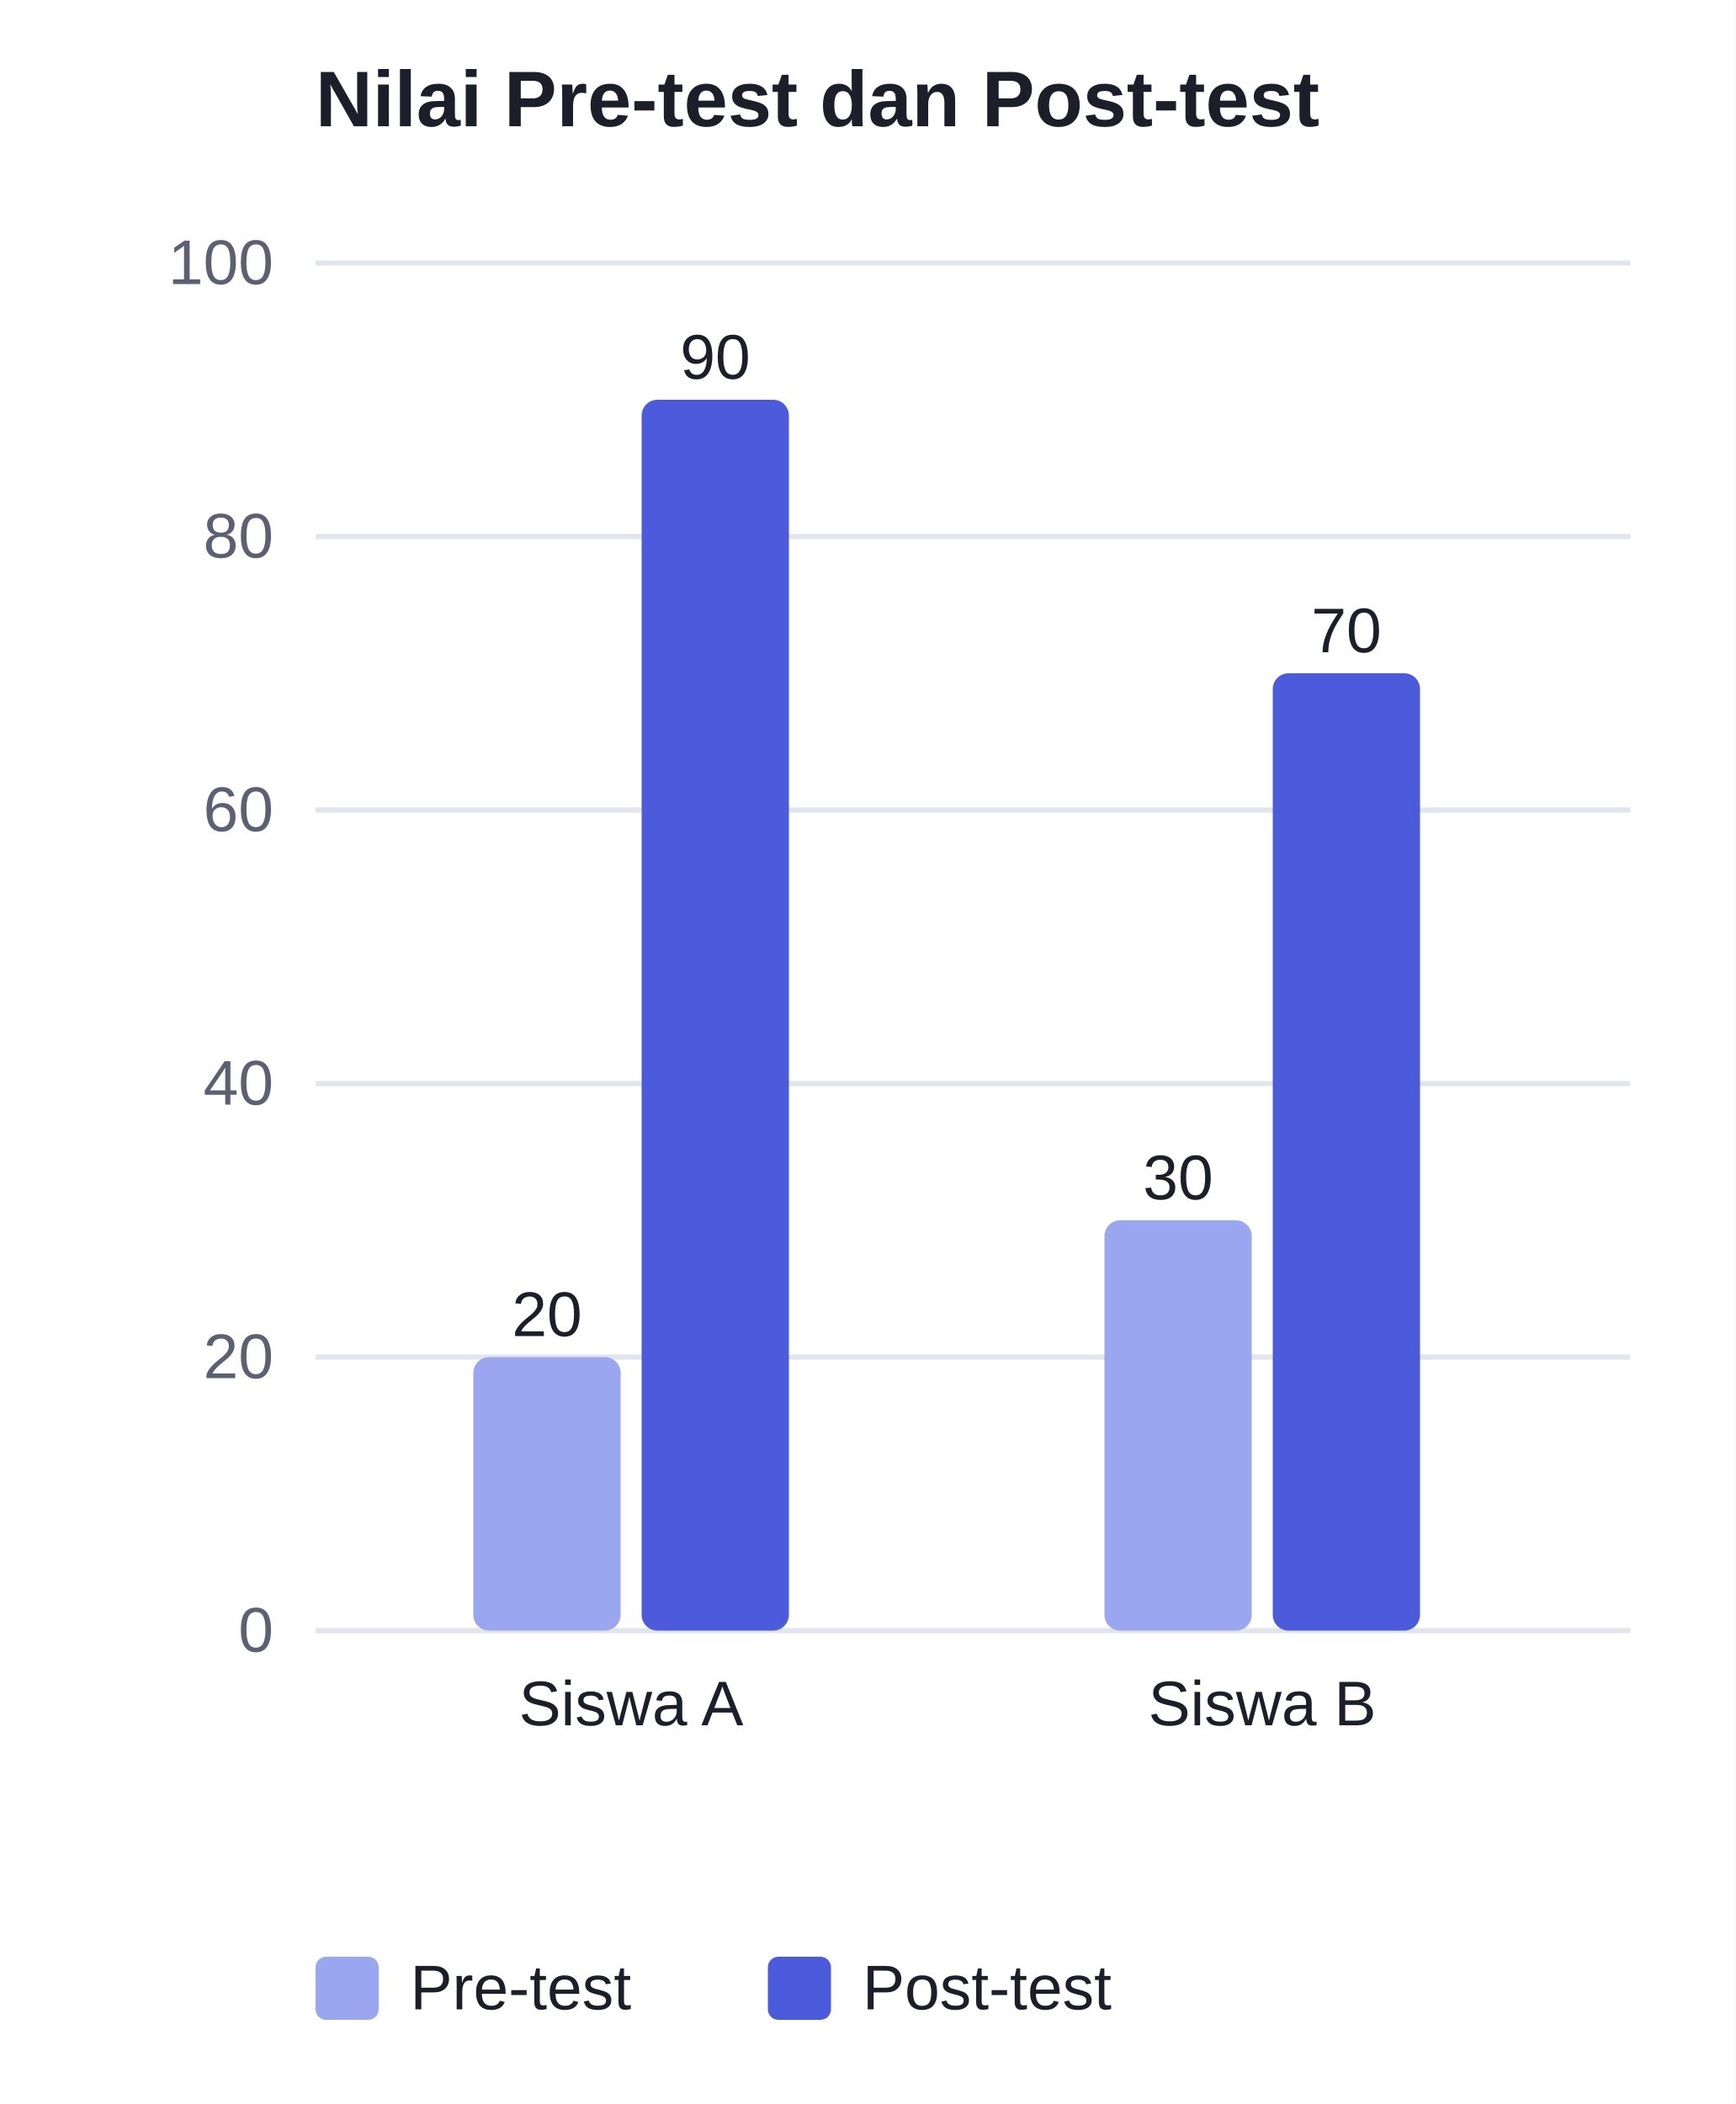
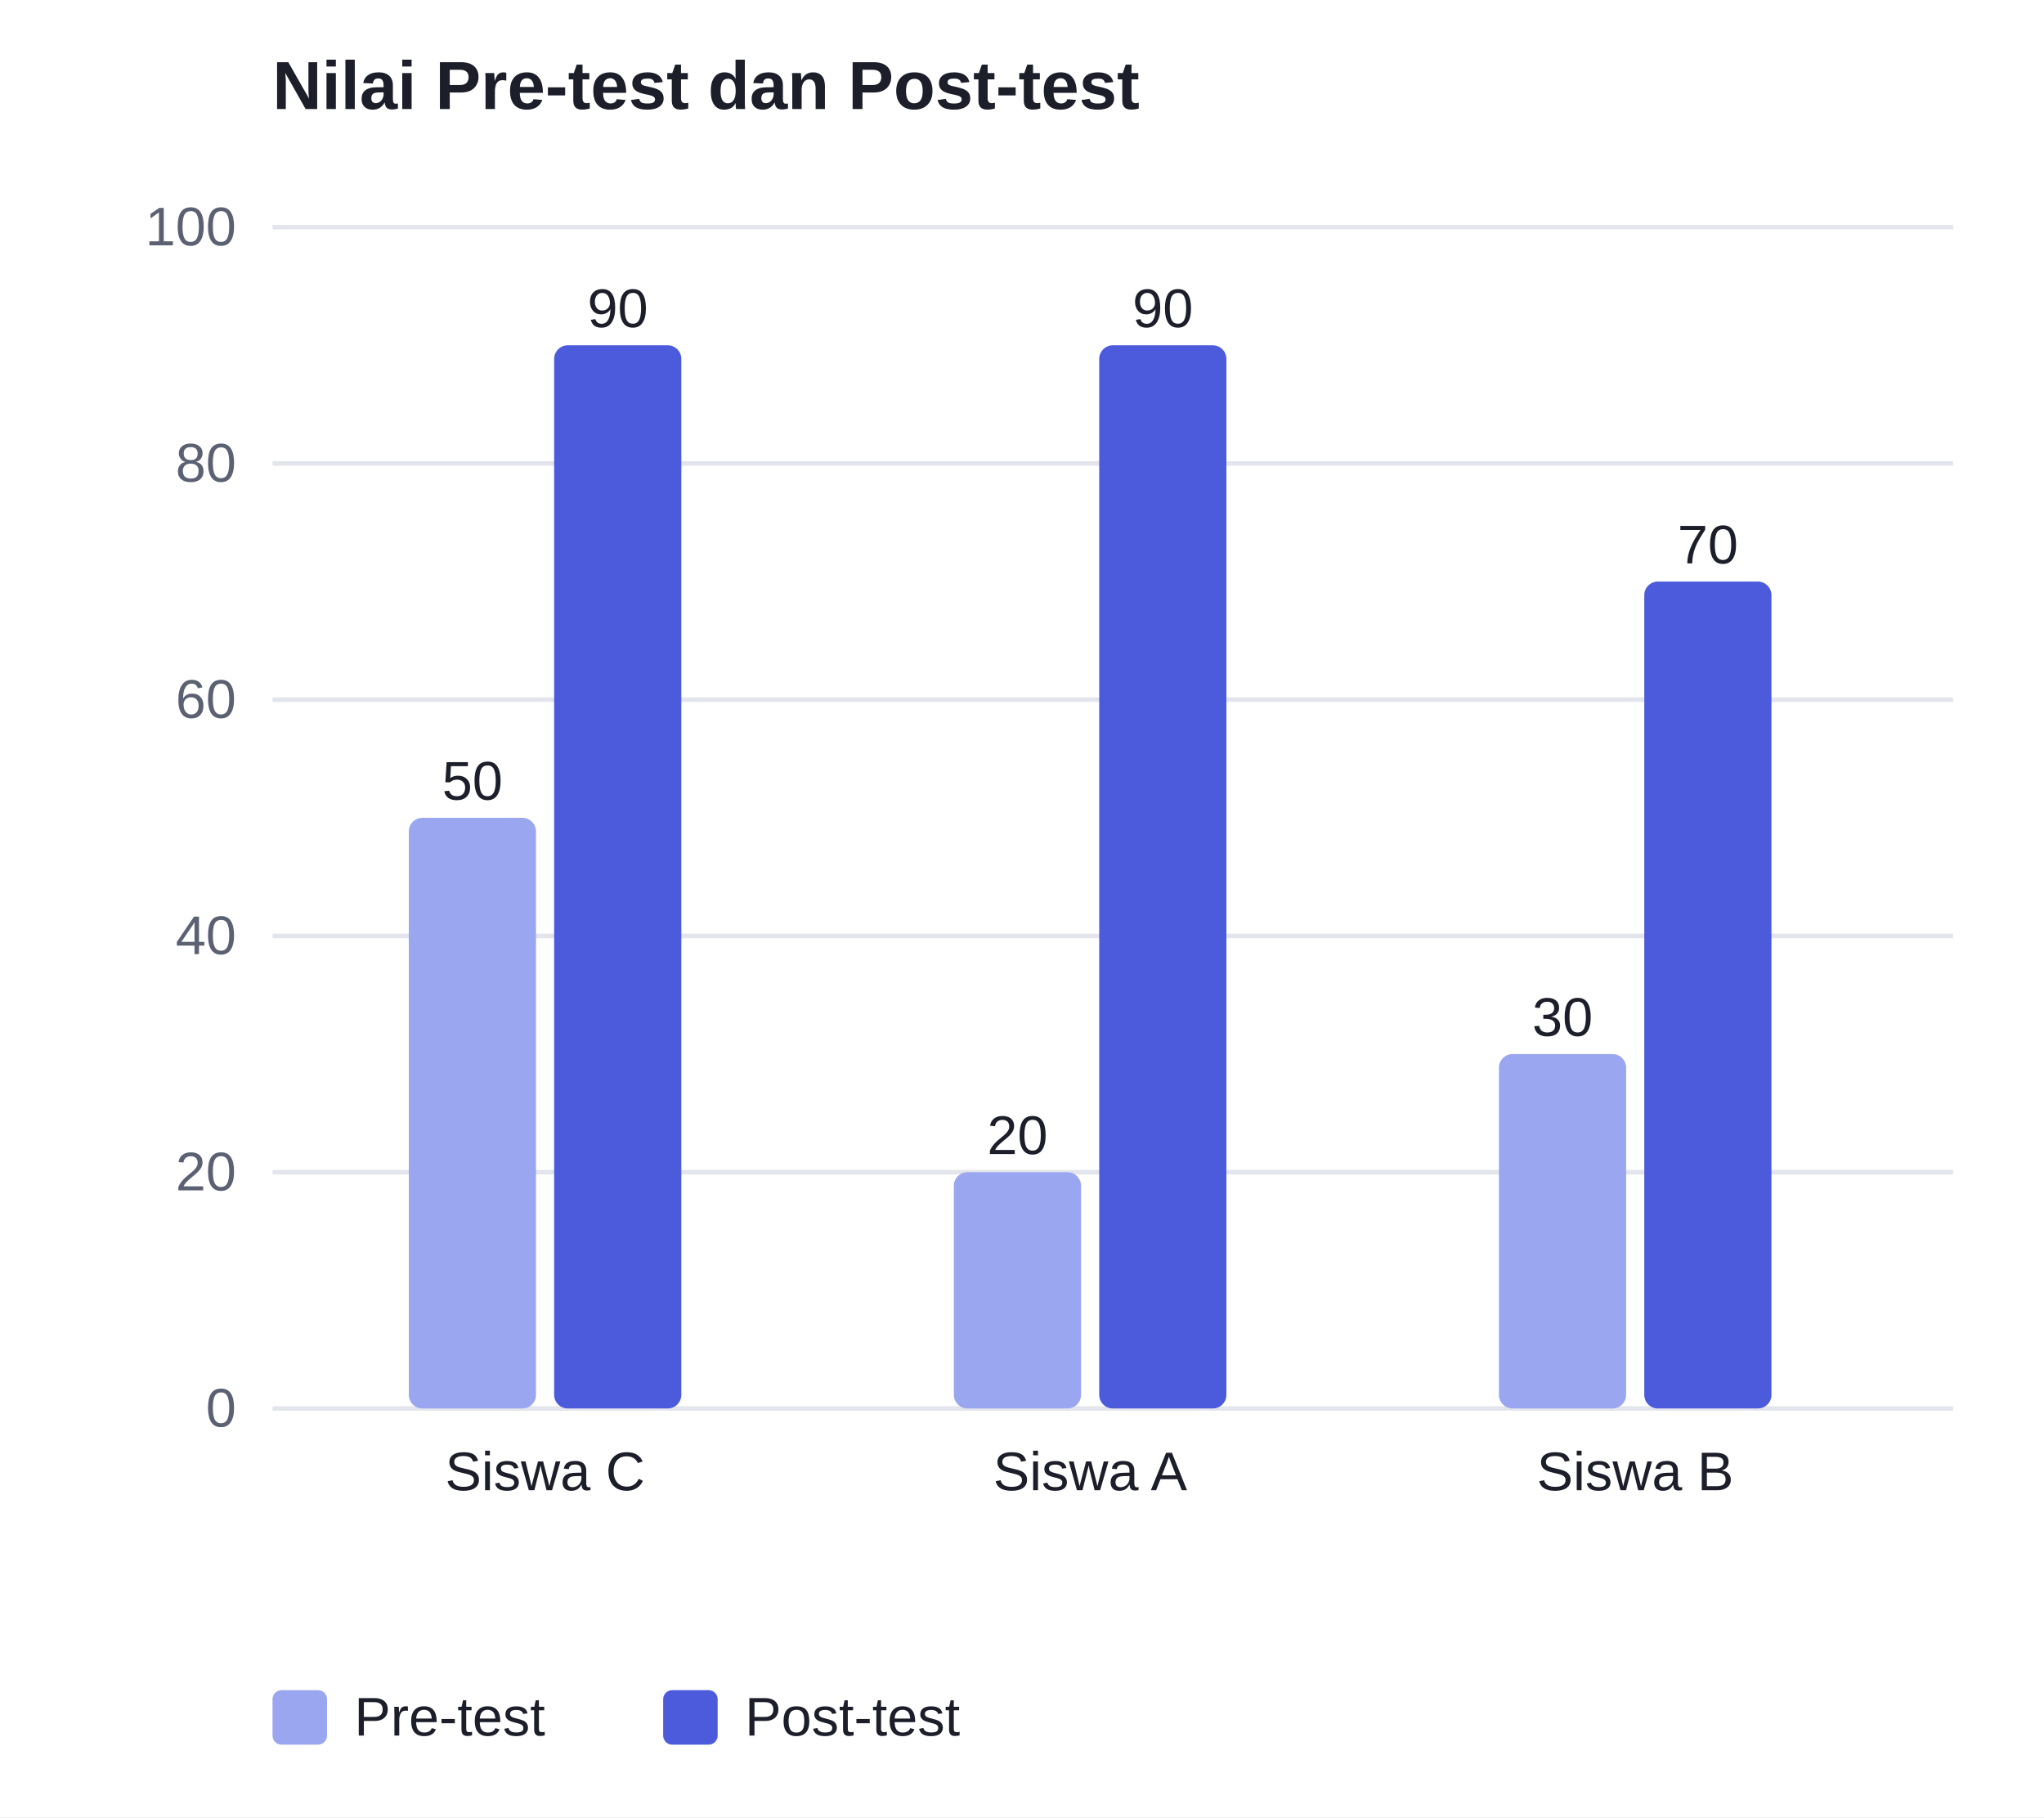
- <svg xmlns="http://www.w3.org/2000/svg" width="330" height="400" font-family="Segoe UI, Arial, sans-serif" font-size="12">
+ <svg xmlns="http://www.w3.org/2000/svg" width="450" height="400" font-family="Segoe UI, Arial, sans-serif" font-size="12">
  <rect width="100%" height="100%" fill="#ffffff" />
  <text x="60" y="24" font-size="15" font-weight="bold" fill="#1c1f2a">Nilai Pre-test dan Post-test</text>
-   <line x1="60" y1="310.0" x2="310" y2="310.0" stroke="#e3e5ec" />
+   <line x1="60" y1="310.0" x2="430" y2="310.0" stroke="#e3e5ec" />
  <text x="52" y="314.0" text-anchor="end" fill="#5b6172">0</text>
-   <line x1="60" y1="258.0" x2="310" y2="258.0" stroke="#e3e5ec" />
+   <line x1="60" y1="258.0" x2="430" y2="258.0" stroke="#e3e5ec" />
  <text x="52" y="262.0" text-anchor="end" fill="#5b6172">20</text>
-   <line x1="60" y1="206.0" x2="310" y2="206.0" stroke="#e3e5ec" />
+   <line x1="60" y1="206.0" x2="430" y2="206.0" stroke="#e3e5ec" />
  <text x="52" y="210.0" text-anchor="end" fill="#5b6172">40</text>
-   <line x1="60" y1="154.0" x2="310" y2="154.0" stroke="#e3e5ec" />
+   <line x1="60" y1="154.0" x2="430" y2="154.0" stroke="#e3e5ec" />
  <text x="52" y="158.0" text-anchor="end" fill="#5b6172">60</text>
-   <line x1="60" y1="102.0" x2="310" y2="102.0" stroke="#e3e5ec" />
+   <line x1="60" y1="102.0" x2="430" y2="102.0" stroke="#e3e5ec" />
  <text x="52" y="106.0" text-anchor="end" fill="#5b6172">80</text>
-   <line x1="60" y1="50.0" x2="310" y2="50.0" stroke="#e3e5ec" />
+   <line x1="60" y1="50.0" x2="430" y2="50.0" stroke="#e3e5ec" />
  <text x="52" y="54.0" text-anchor="end" fill="#5b6172">100</text>
-   <rect x="90.0" y="258.0" width="28" height="52.0" rx="3" fill="#9aa6f0" />
-   <text x="104.0" y="254.0" text-anchor="middle" fill="#1c1f2a">20</text>
+   <rect x="90.0" y="180.0" width="28" height="130.0" rx="3" fill="#9aa6f0" />
+   <text x="104.0" y="176.0" text-anchor="middle" fill="#1c1f2a">50</text>
  <rect x="122.0" y="76.0" width="28" height="234.0" rx="3" fill="#4b5bdc" />
  <text x="136.0" y="72.0" text-anchor="middle" fill="#1c1f2a">90</text>
-   <text x="120.0" y="328" text-anchor="middle" fill="#1c1f2a">Siswa A</text>
-   <rect x="210.0" y="232.0" width="28" height="78.0" rx="3" fill="#9aa6f0" />
-   <text x="224.0" y="228.0" text-anchor="middle" fill="#1c1f2a">30</text>
-   <rect x="242.0" y="128.0" width="28" height="182.0" rx="3" fill="#4b5bdc" />
-   <text x="256.0" y="124.0" text-anchor="middle" fill="#1c1f2a">70</text>
-   <text x="240.0" y="328" text-anchor="middle" fill="#1c1f2a">Siswa B</text>
+   <text x="120.0" y="328" text-anchor="middle" fill="#1c1f2a">Siswa C</text>
+   <rect x="210.0" y="258.0" width="28" height="52.0" rx="3" fill="#9aa6f0" />
+   <text x="224.0" y="254.0" text-anchor="middle" fill="#1c1f2a">20</text>
+   <rect x="242.0" y="76.0" width="28" height="234.0" rx="3" fill="#4b5bdc" />
+   <text x="256.0" y="72.0" text-anchor="middle" fill="#1c1f2a">90</text>
+   <text x="240.0" y="328" text-anchor="middle" fill="#1c1f2a">Siswa A</text>
+   <rect x="330.0" y="232.0" width="28" height="78.0" rx="3" fill="#9aa6f0" />
+   <text x="344.0" y="228.0" text-anchor="middle" fill="#1c1f2a">30</text>
+   <rect x="362.0" y="128.0" width="28" height="182.0" rx="3" fill="#4b5bdc" />
+   <text x="376.0" y="124.0" text-anchor="middle" fill="#1c1f2a">70</text>
+   <text x="360.0" y="328" text-anchor="middle" fill="#1c1f2a">Siswa B</text>
  <rect x="60" y="372" width="12" height="12" rx="2" fill="#9aa6f0" />
  <text x="78" y="382" fill="#1c1f2a">Pre-test</text>
  <rect x="146" y="372" width="12" height="12" rx="2" fill="#4b5bdc" />
  <text x="164" y="382" fill="#1c1f2a">Post-test</text>
</svg>
